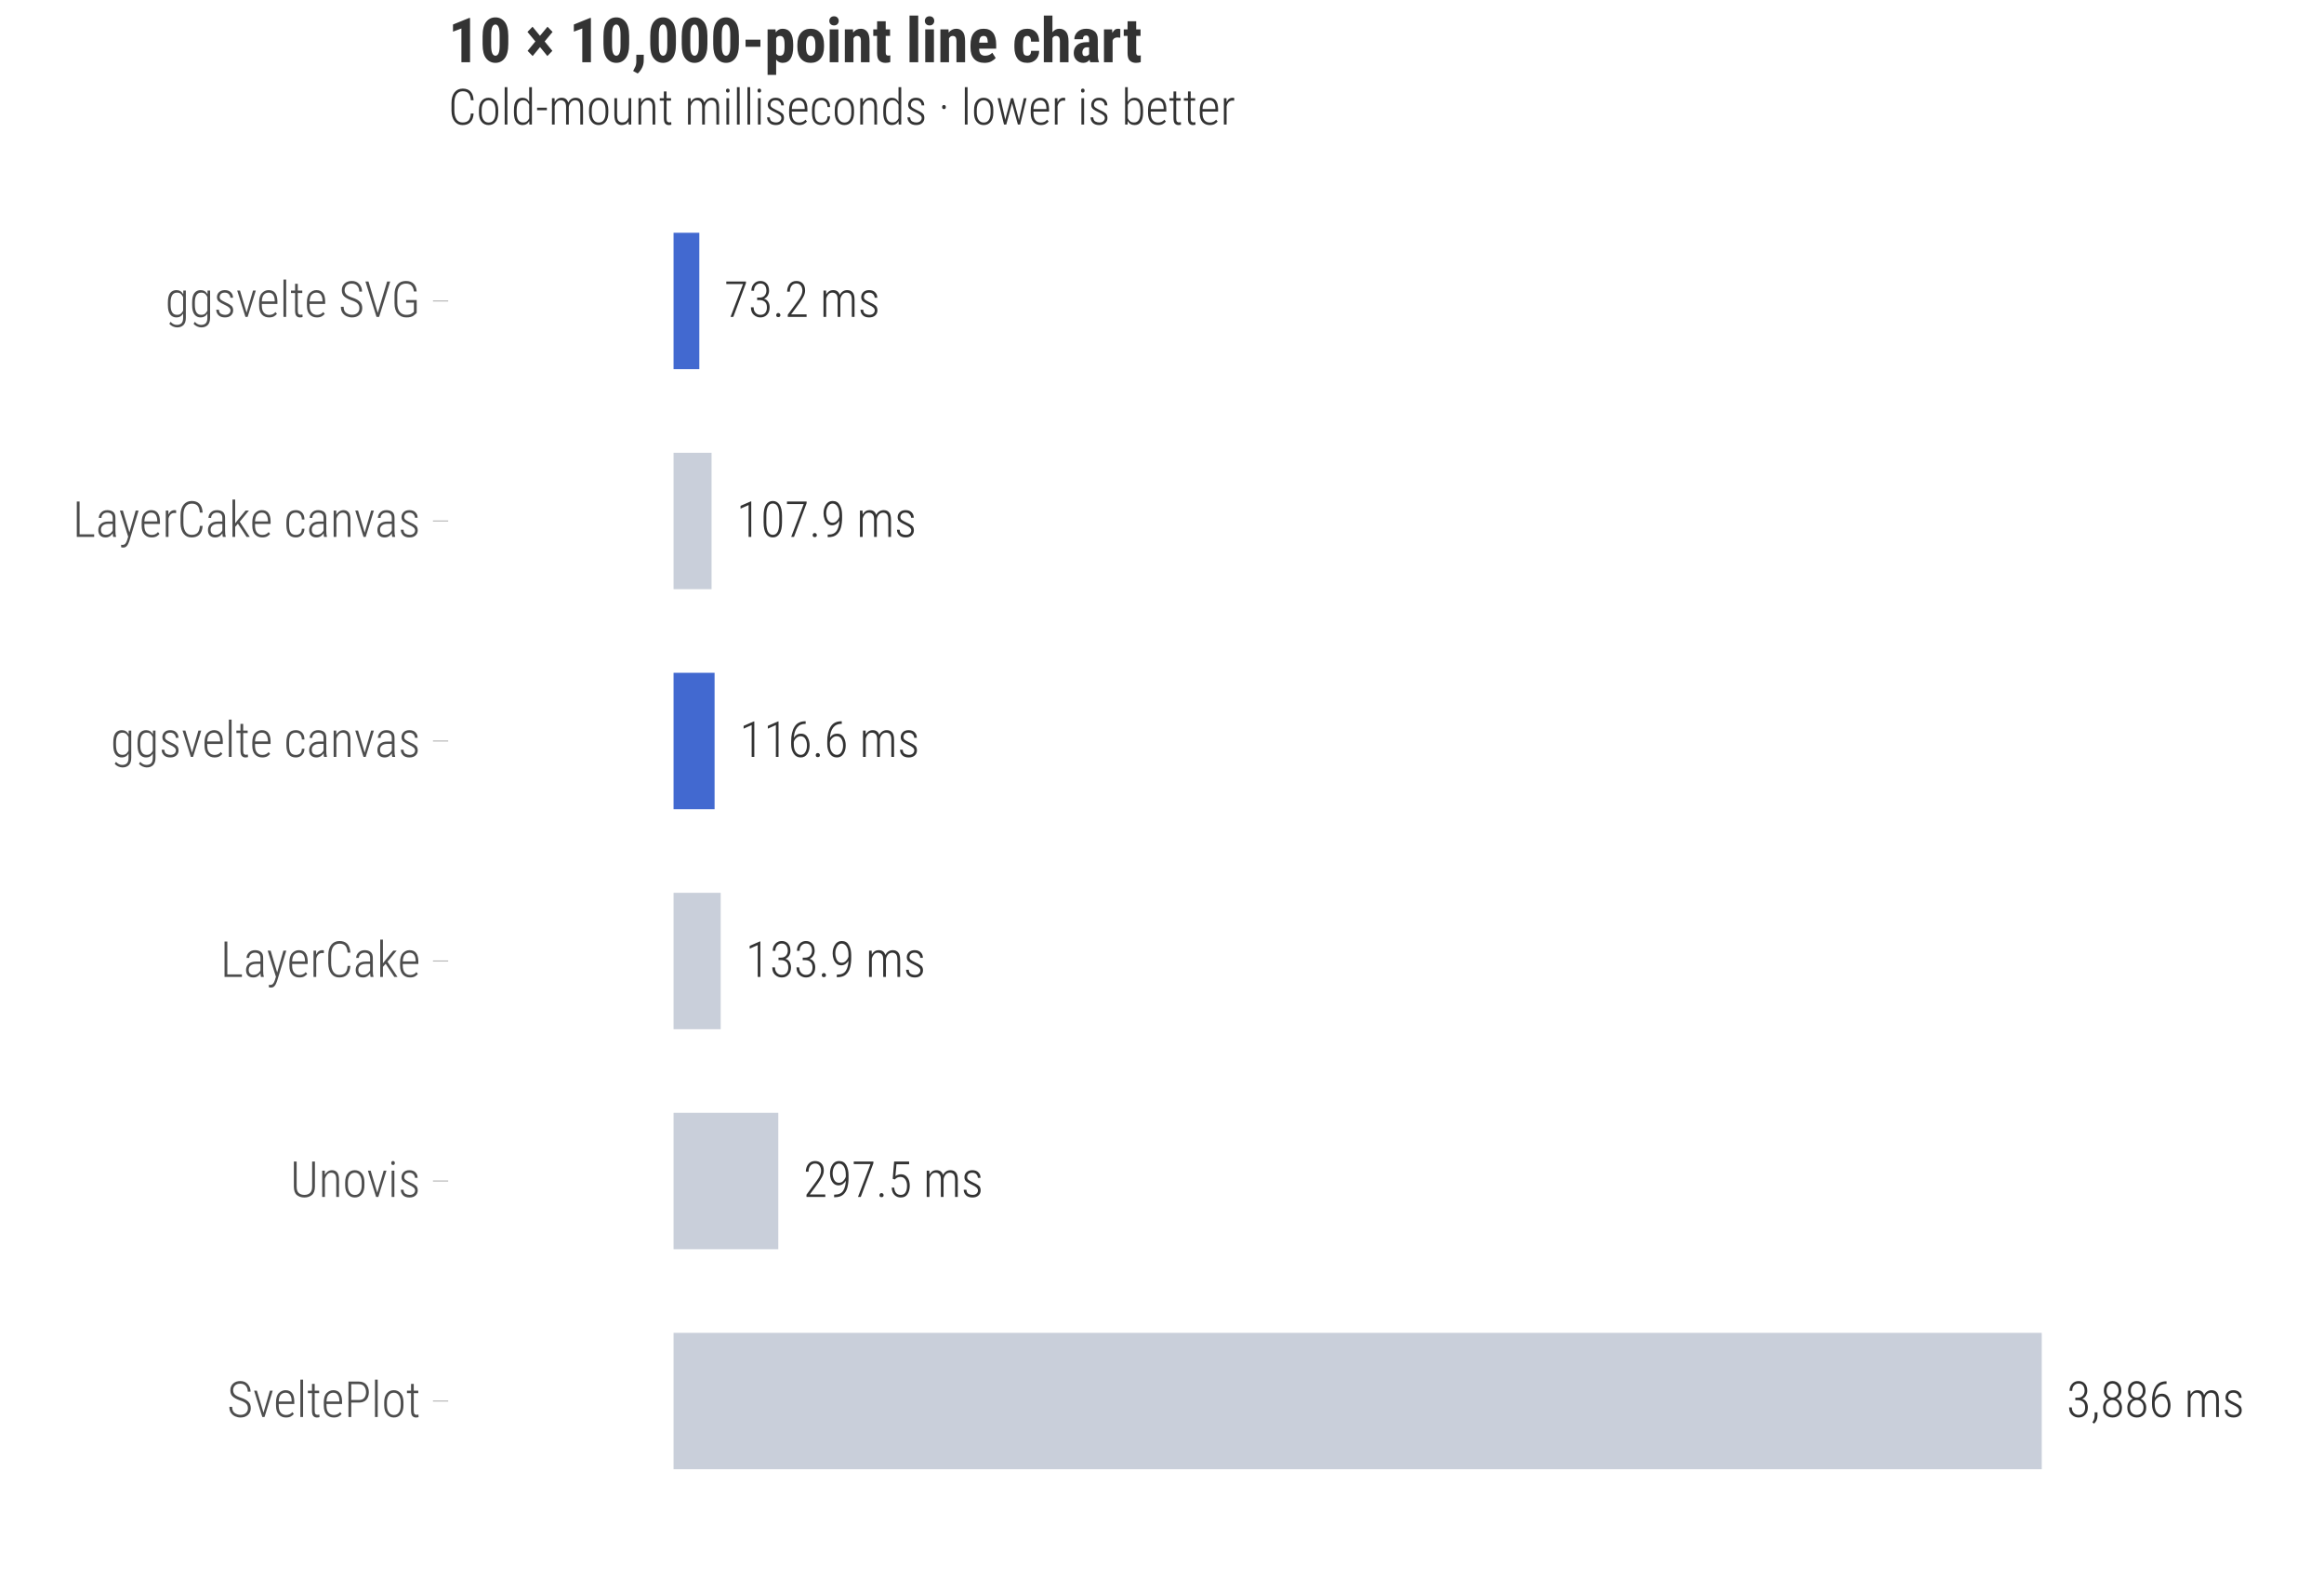
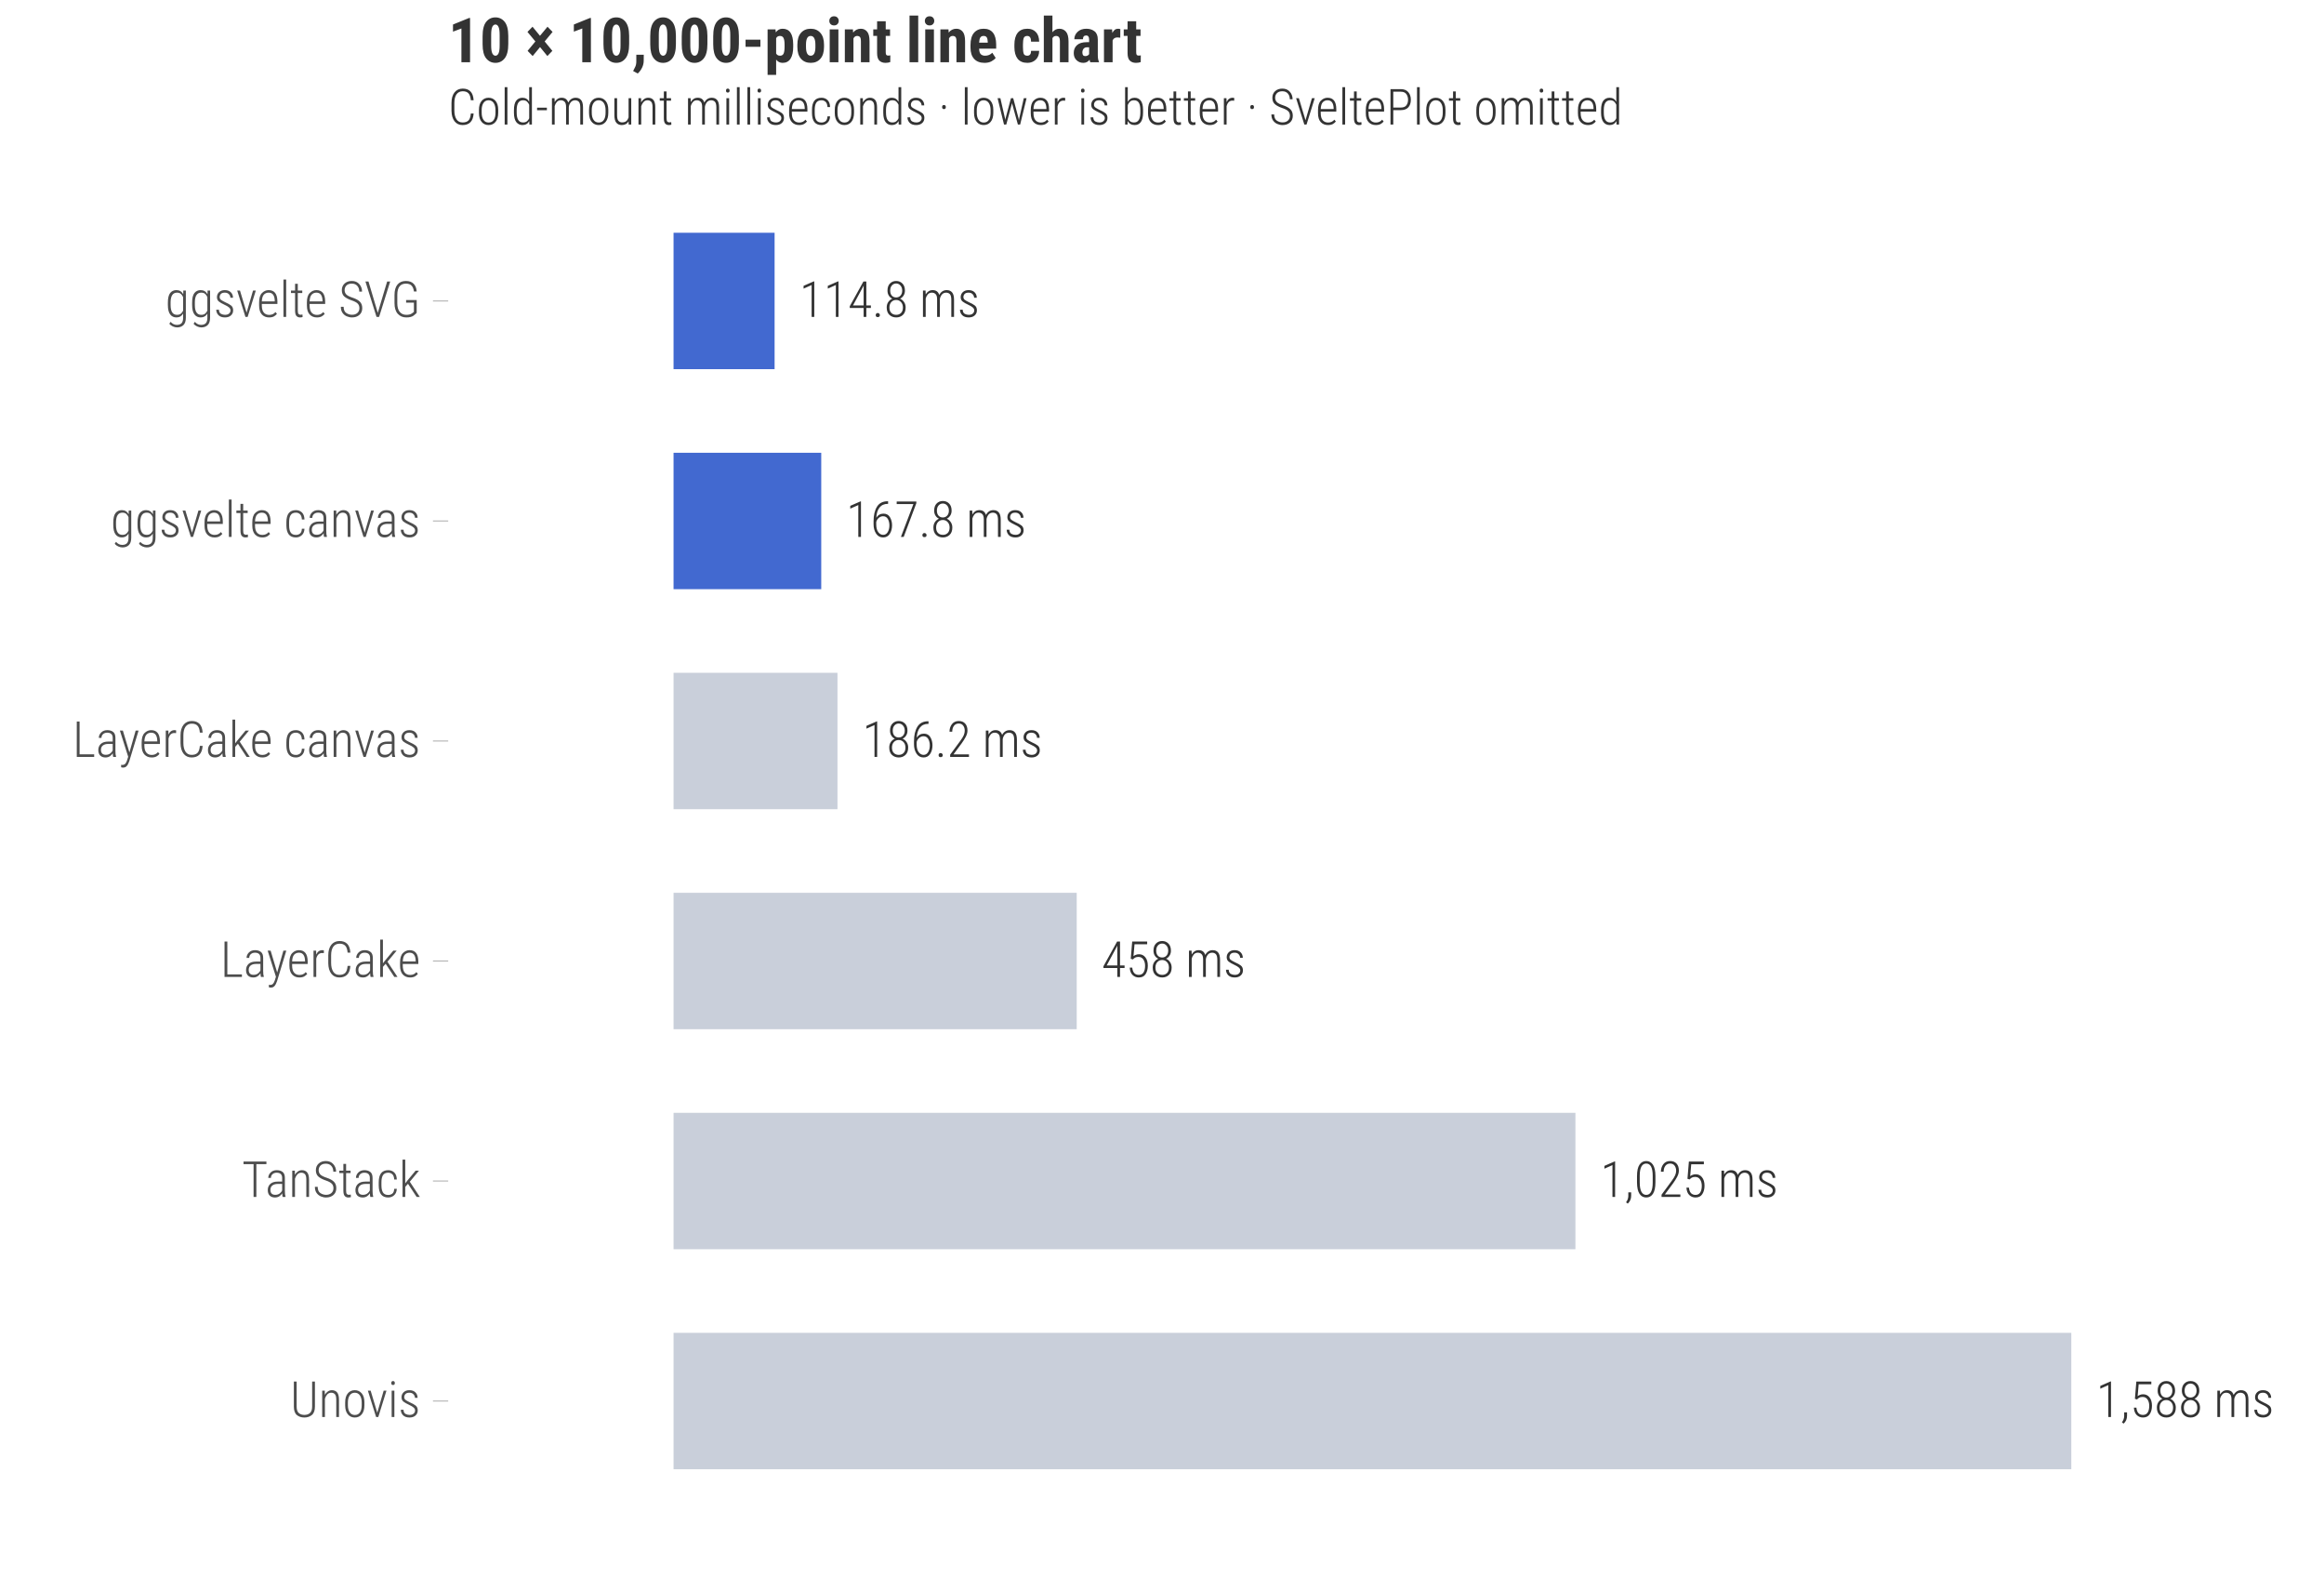
- <svg xmlns="http://www.w3.org/2000/svg" width="560" height="380" viewBox="0 0 560 380" role="img" aria-label="Bar chart of cold-mount time for a 10-series by 10,000-point line chart: ggsvelte SVG 73.2 ms, ggsvelte canvas 116.6 ms, LayerCake 133.9 ms, LayerCake canvas 107.9 ms, Unovis 297.5 ms, SveltePlot 3,886 ms. Lower is better." class="gg-plot" font-family="&quot;Roboto Condensed&quot;, &quot;Arial Narrow&quot;, Arial, sans-serif" font-size="11" font-weight="300" text-rendering="optimizeLegibility" shape-rendering="geometricPrecision">
+ <svg xmlns="http://www.w3.org/2000/svg" width="560" height="380" viewBox="0 0 560 380" role="img" aria-label="Bar chart of cold-mount time for a 10-series by 10,000-point line chart: ggsvelte SVG 114.8 ms, ggsvelte canvas 167.8 ms, LayerCake 458 ms, LayerCake canvas 186.2 ms, TanStack 1,025 ms, Unovis 1,588 ms. Lower is better. SveltePlot is omitted because it is too slow for this scale." class="gg-plot" font-family="&quot;Roboto Condensed&quot;, &quot;Arial Narrow&quot;, Arial, sans-serif" font-size="11" font-weight="300" text-rendering="optimizeLegibility" shape-rendering="geometricPrecision">
  <rect class="gg-paper" width="560" height="380" fill="var(--gg-paper, #ffffff)" />
  <text class="gg-title" x="108" y="15" font-size="15" font-weight="700" fill="var(--gg-ink, #333333)">10 × 10,000-point line chart</text>
-   <text class="gg-subtitle" x="108" y="30" font-size="12" font-weight="300" fill="var(--gg-ink, #333333)">Cold-mount milliseconds · lower is better</text>
+   <text class="gg-subtitle" x="108" y="30" font-size="12" font-weight="300" fill="var(--gg-ink, #333333)">Cold-mount milliseconds · lower is better · SveltePlot omitted</text>
  <defs>
    <clipPath id="gg-clip-0">
      <rect width="448" height="318" />
    </clipPath>
  </defs>
  <g class="gg-panel" data-panel="0" transform="translate(108,46)">
    <rect class="gg-panel-background" width="448" height="318" fill="var(--gg-panel, #ffffff)" />
    <g class="gg-grid" stroke="var(--gg-grid, transparent)" stroke-width="0.25" vector-effect="non-scaling-stroke">
      <line x1="54.3" y1="0" x2="54.3" y2="318" />
-       <line x1="139.15" y1="0" x2="139.15" y2="318" />
-       <line x1="224" y1="0" x2="224" y2="318" />
-       <line x1="308.85" y1="0" x2="308.85" y2="318" />
-       <line x1="393.7" y1="0" x2="393.7" y2="318" />
+       <line x1="160.36" y1="0" x2="160.36" y2="318" />
+       <line x1="266.42" y1="0" x2="266.42" y2="318" />
+       <line x1="372.48" y1="0" x2="372.48" y2="318" />
      <line x1="0" y1="291.5" x2="448" y2="291.5" />
      <line x1="0" y1="238.5" x2="448" y2="238.5" />
      <line x1="0" y1="185.5" x2="448" y2="185.5" />
      <line x1="0" y1="132.5" x2="448" y2="132.5" />
      <line x1="0" y1="79.5" x2="448" y2="79.5" />
      <line x1="0" y1="26.5" x2="448" y2="26.5" />
    </g>
    <g class="gg-marks" clip-path="url(#gg-clip-0)">
      <g class="gg-batch gg-rects" data-layer="0">
-         <rect x="54.3" y="10.07" width="6.21" height="32.86" fill="#4269d0" />
-         <rect x="54.3" y="63.07" width="9.16" height="32.86" fill="#c9cfda" />
-         <rect x="54.3" y="116.07" width="9.89" height="32.86" fill="#4269d0" />
-         <rect x="54.3" y="169.07" width="11.36" height="32.86" fill="#c9cfda" />
-         <rect x="54.3" y="222.07" width="25.24" height="32.86" fill="#c9cfda" />
-         <rect x="54.3" y="275.07" width="329.69" height="32.86" fill="#c9cfda" />
+         <rect x="54.3" y="10.07" width="24.35" height="32.86" fill="#4269d0" />
+         <rect x="54.3" y="63.07" width="35.59" height="32.86" fill="#4269d0" />
+         <rect x="54.3" y="116.07" width="39.5" height="32.86" fill="#c9cfda" />
+         <rect x="54.3" y="169.07" width="97.15" height="32.86" fill="#c9cfda" />
+         <rect x="54.3" y="222.07" width="217.32" height="32.86" fill="#c9cfda" />
+         <rect x="54.3" y="275.07" width="336.81" height="32.86" fill="#c9cfda" />
      </g>
      <g class="gg-batch gg-glyphs" data-layer="1" font-size="12" text-anchor="start">
-         <text x="66.51" y="26.5" dy="0.32em" fill="var(--gg-ink, #333333)">73.2 ms</text>
-         <text x="69.46" y="79.5" dy="0.32em" fill="var(--gg-ink, #333333)">107.9 ms</text>
-         <text x="70.2" y="132.5" dy="0.32em" fill="var(--gg-ink, #333333)">116.6 ms</text>
-         <text x="71.66" y="185.5" dy="0.32em" fill="var(--gg-ink, #333333)">133.9 ms</text>
-         <text x="85.55" y="238.5" dy="0.32em" fill="var(--gg-ink, #333333)">297.5 ms</text>
-         <text x="389.99" y="291.5" dy="0.32em" fill="var(--gg-ink, #333333)">3,886 ms</text>
+         <text x="84.65" y="26.5" dy="0.32em" fill="var(--gg-ink, #333333)">114.8 ms</text>
+         <text x="95.9" y="79.5" dy="0.32em" fill="var(--gg-ink, #333333)">167.8 ms</text>
+         <text x="99.8" y="132.5" dy="0.32em" fill="var(--gg-ink, #333333)">186.2 ms</text>
+         <text x="157.45" y="185.5" dy="0.32em" fill="var(--gg-ink, #333333)">458 ms</text>
+         <text x="277.62" y="238.5" dy="0.32em" fill="var(--gg-ink, #333333)">1,025 ms</text>
+         <text x="397.11" y="291.5" dy="0.32em" fill="var(--gg-ink, #333333)">1,588 ms</text>
      </g>
    </g>
    <rect class="gg-panel-border" width="448" height="318" fill="none" stroke="var(--gg-panelBorder, transparent)" stroke-width="0.5" vector-effect="non-scaling-stroke" />
  </g>
  <g class="gg-axis gg-axis-y" transform="translate(108,46)">
    <g class="gg-tick" transform="translate(0,291.5)">
      <line x2="-3.67" stroke="var(--gg-tickColor, #b3b3b3)" stroke-width="0.25" vector-effect="non-scaling-stroke" />
-       <text x="-6.67" dy="0.32em" text-anchor="end" fill="var(--gg-axisText, #4d4d4d)" font-size="12" font-weight="300">SveltePlot</text>
+       <text x="-6.67" dy="0.32em" text-anchor="end" fill="var(--gg-axisText, #4d4d4d)" font-size="12" font-weight="300">Unovis</text>
    </g>
    <g class="gg-tick" transform="translate(0,238.5)">
      <line x2="-3.67" stroke="var(--gg-tickColor, #b3b3b3)" stroke-width="0.25" vector-effect="non-scaling-stroke" />
-       <text x="-6.67" dy="0.32em" text-anchor="end" fill="var(--gg-axisText, #4d4d4d)" font-size="12" font-weight="300">Unovis</text>
+       <text x="-6.67" dy="0.32em" text-anchor="end" fill="var(--gg-axisText, #4d4d4d)" font-size="12" font-weight="300">TanStack</text>
    </g>
    <g class="gg-tick" transform="translate(0,185.5)">
      <line x2="-3.67" stroke="var(--gg-tickColor, #b3b3b3)" stroke-width="0.25" vector-effect="non-scaling-stroke" />
      <text x="-6.67" dy="0.32em" text-anchor="end" fill="var(--gg-axisText, #4d4d4d)" font-size="12" font-weight="300">LayerCake</text>
    </g>
    <g class="gg-tick" transform="translate(0,132.5)">
      <line x2="-3.67" stroke="var(--gg-tickColor, #b3b3b3)" stroke-width="0.25" vector-effect="non-scaling-stroke" />
-       <text x="-6.67" dy="0.32em" text-anchor="end" fill="var(--gg-axisText, #4d4d4d)" font-size="12" font-weight="300">ggsvelte canvas</text>
+       <text x="-6.67" dy="0.32em" text-anchor="end" fill="var(--gg-axisText, #4d4d4d)" font-size="12" font-weight="300">LayerCake canvas</text>
    </g>
    <g class="gg-tick" transform="translate(0,79.5)">
      <line x2="-3.67" stroke="var(--gg-tickColor, #b3b3b3)" stroke-width="0.25" vector-effect="non-scaling-stroke" />
-       <text x="-6.67" dy="0.32em" text-anchor="end" fill="var(--gg-axisText, #4d4d4d)" font-size="12" font-weight="300">LayerCake canvas</text>
+       <text x="-6.67" dy="0.32em" text-anchor="end" fill="var(--gg-axisText, #4d4d4d)" font-size="12" font-weight="300">ggsvelte canvas</text>
    </g>
    <g class="gg-tick" transform="translate(0,26.5)">
      <line x2="-3.67" stroke="var(--gg-tickColor, #b3b3b3)" stroke-width="0.25" vector-effect="non-scaling-stroke" />
      <text x="-6.67" dy="0.32em" text-anchor="end" fill="var(--gg-axisText, #4d4d4d)" font-size="12" font-weight="300">ggsvelte SVG</text>
    </g>
  </g>
</svg>
